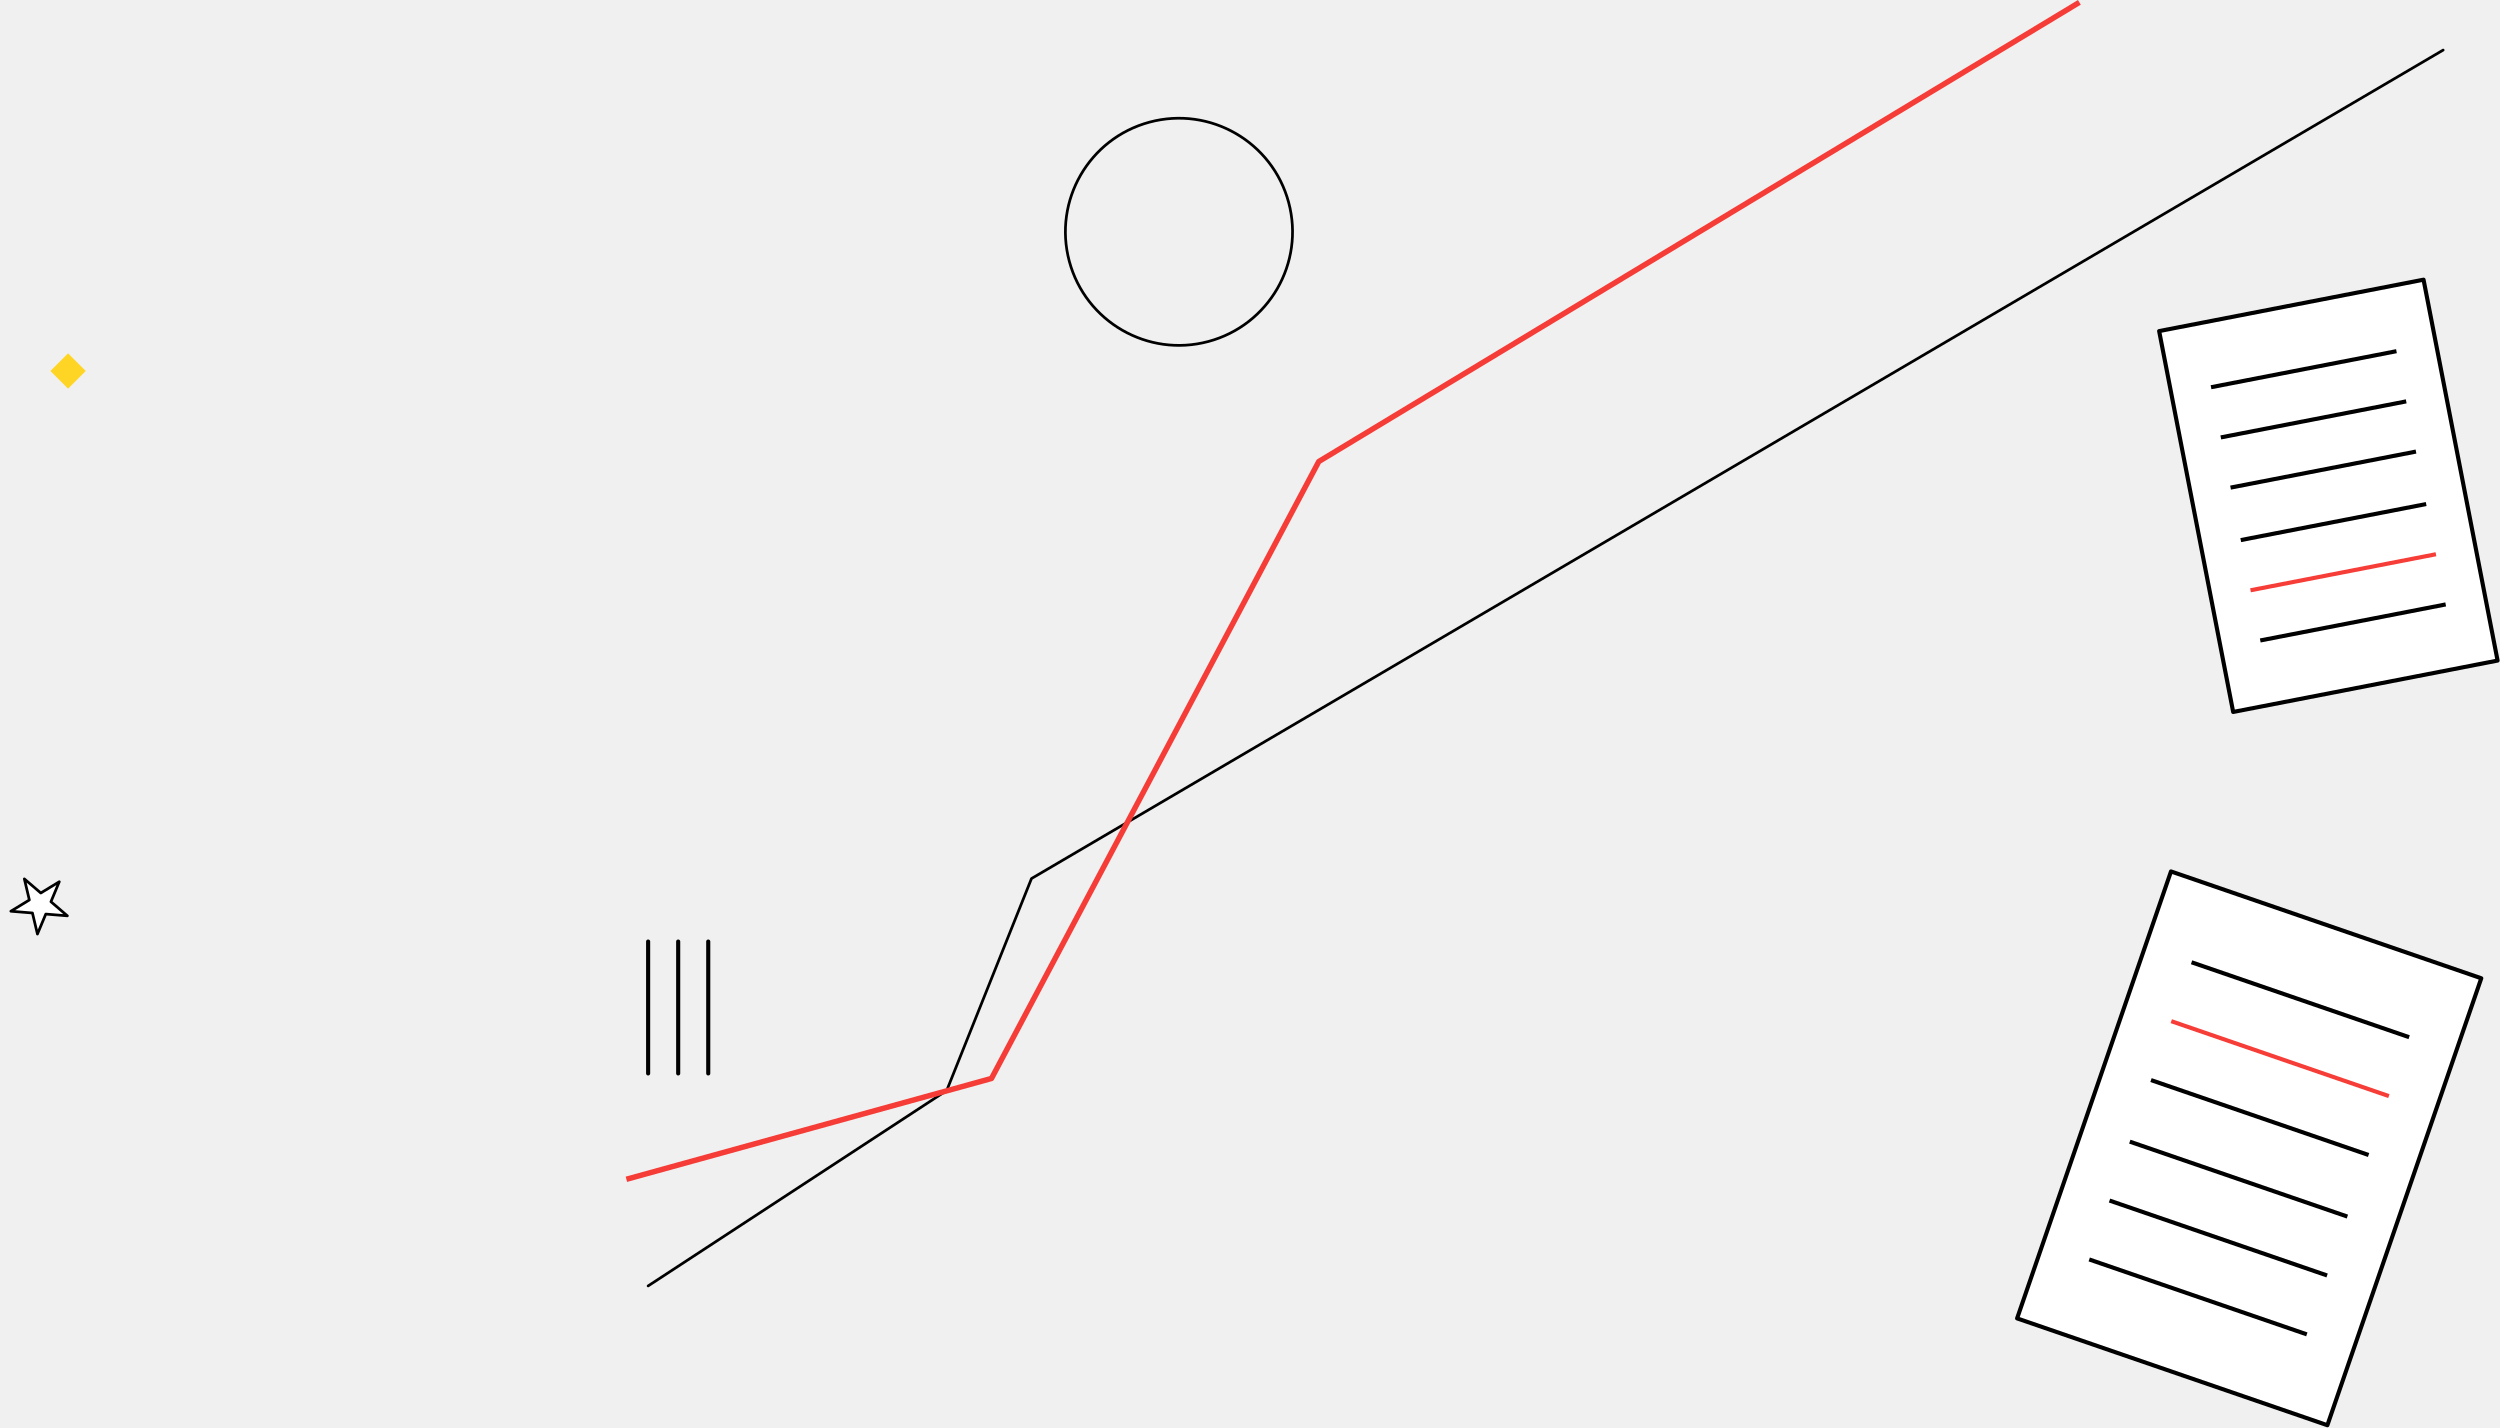
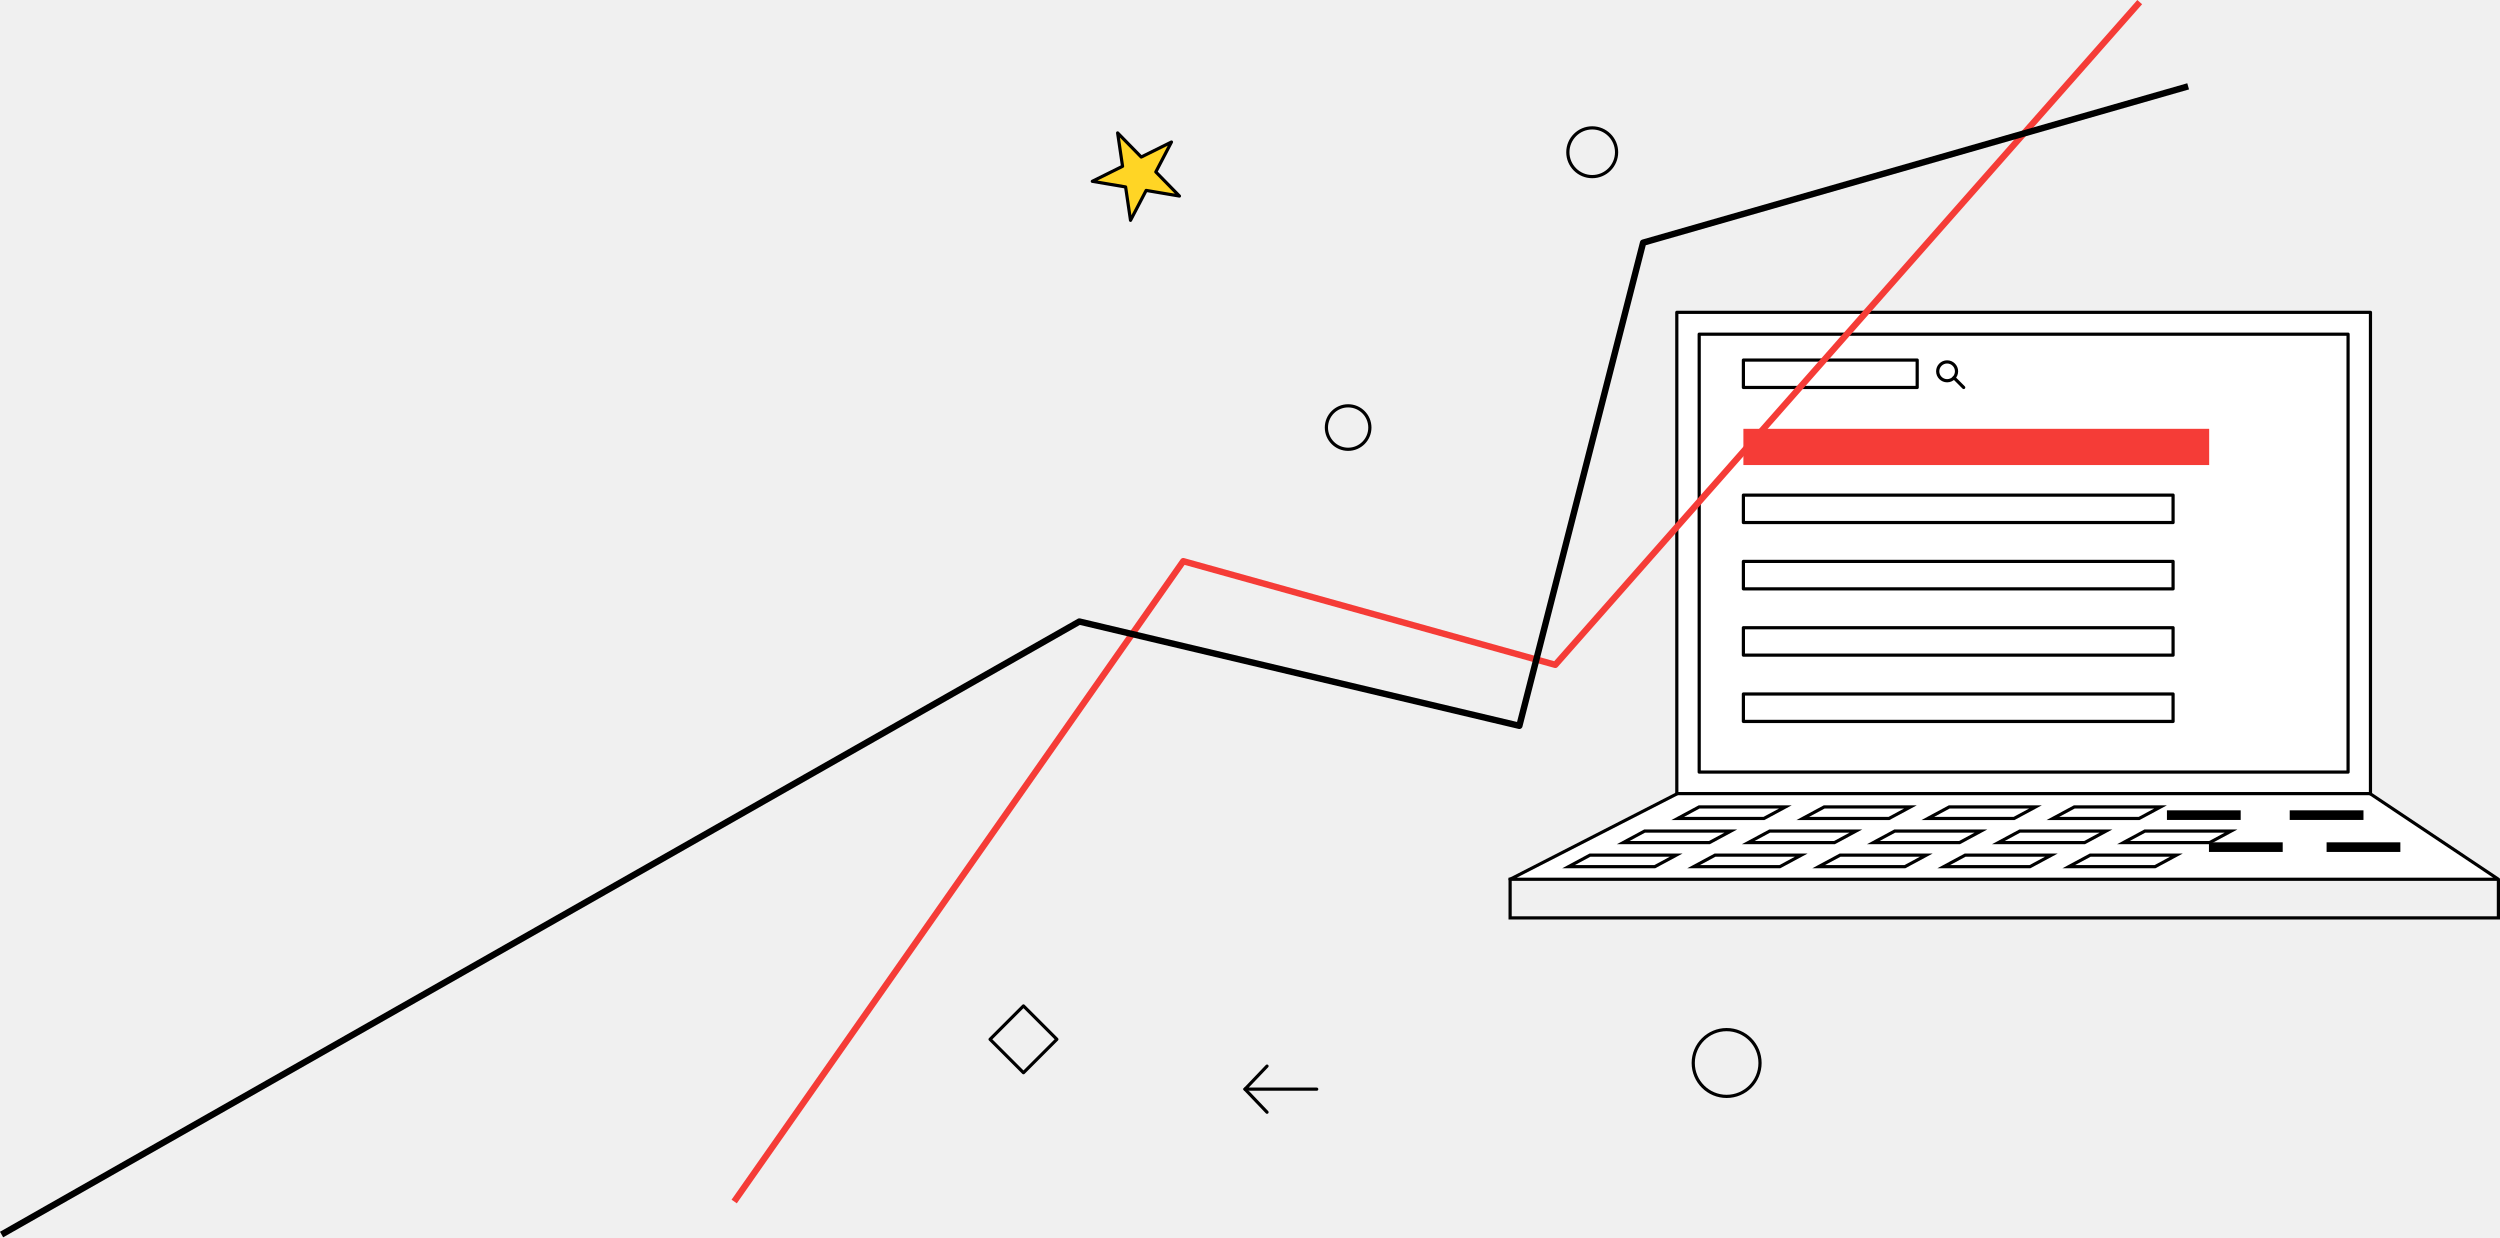
- <svg xmlns="http://www.w3.org/2000/svg" width="1822.804" height="1041.066" viewBox="0 0 1822.804 1041.066">
-   <g id="Group_213" data-name="Group 213" transform="translate(-169.289 36.514)">
-     <g id="Group_137" data-name="Group 137" transform="translate(2018.898 653.927) rotate(109)">
-       <path id="Path_1322" data-name="Path 1322" d="M67.139,18.984H411.791V-220.284H67.139Z" transform="translate(-32.368 251.102)" fill="#fff" stroke="#000" stroke-linecap="round" stroke-linejoin="round" stroke-width="3" fill-rule="evenodd" />
-       <path id="Path_1351" data-name="Path 1351" d="M62.061,216.768V48.978" transform="translate(30.454 17.578)" fill="none" stroke="#000" stroke-width="3" />
-       <path id="Path_1352" data-name="Path 1352" d="M62.061,216.768V48.978" transform="translate(75.873 17.578)" fill="none" stroke="#f63d37" stroke-width="3" />
-       <path id="Path_1353" data-name="Path 1353" d="M62.061,216.768V48.978" transform="translate(121.293 17.578)" fill="none" stroke="#000" stroke-width="3" />
-       <path id="Path_1354" data-name="Path 1354" d="M62.061,216.768V48.978" transform="translate(168.777 17.578)" fill="none" stroke="#000" stroke-width="3" />
-       <path id="Path_1355" data-name="Path 1355" d="M62.061,216.768V48.978" transform="translate(214.197 17.578)" fill="none" stroke="#000" stroke-width="3" />
-       <path id="Path_1356" data-name="Path 1356" d="M62.061,216.768V48.978" transform="translate(259.616 17.578)" fill="none" stroke="#000" stroke-width="3" />
+ <svg xmlns="http://www.w3.org/2000/svg" width="1559.303" height="771.751" viewBox="0 0 1559.303 771.751">
+   <g id="Group_213" data-name="Group 213" transform="translate(-610.697 -98.677)">
+     <g id="Component_61_1" data-name="Component 61 – 1" transform="translate(1228.229 178.434)">
+       <path id="Path_1007" data-name="Path 1007" d="M200.817,13.177,96.849,66.433H713.26L633.465,13.177V-287.18H200.817Z" transform="translate(227.511 402.24)" fill="#fff" stroke="#000" stroke-linecap="round" stroke-linejoin="round" stroke-width="2" fill-rule="evenodd" />
+       <path id="Path_1008" data-name="Path 1008" d="M136.4-4.132H541.119V-277.265H136.4Z" transform="translate(305.893 405.937)" fill="#fff" stroke="#000" stroke-linecap="round" stroke-linejoin="round" stroke-width="2" fill-rule="evenodd" />
+       <path id="Path_1009" data-name="Path 1009" d="M156.482-211.665H446.993v-22.6H156.482Z" transform="translate(313.379 421.969)" fill="#f53c37" fill-rule="evenodd" />
+       <path id="Path_1010" data-name="Path 1010" d="M156.482-187.034h268v-17.11h-268Z" transform="translate(313.379 433.2)" fill="#fff" stroke="#000" stroke-linecap="round" stroke-linejoin="round" stroke-width="2" fill-rule="evenodd" />
+       <path id="Path_1011" data-name="Path 1011" d="M156.482-248.394h108.4V-265.5h-108.4Z" transform="translate(313.379 410.322)" fill="rgba(0,0,0,0)" stroke="#000" stroke-linecap="round" stroke-linejoin="round" stroke-width="2" />
+       <path id="Path_1012" data-name="Path 1012" d="M156.482-156.914h268v-17.11h-268Z" transform="translate(313.379 444.429)" fill="#fff" stroke="#000" stroke-linecap="round" stroke-linejoin="round" stroke-width="2" fill-rule="evenodd" />
+       <path id="Path_1013" data-name="Path 1013" d="M156.482-126.794h268V-143.9h-268Z" transform="translate(313.379 455.66)" fill="#fff" stroke="#000" stroke-linecap="round" stroke-linejoin="round" stroke-width="2" fill-rule="evenodd" />
+       <path id="Path_1014" data-name="Path 1014" d="M156.482-96.674h268v-17.11h-268Z" transform="translate(313.379 466.89)" fill="#fff" stroke="#000" stroke-linecap="round" stroke-linejoin="round" stroke-width="2" fill-rule="evenodd" />
+       <path id="Path_1015" data-name="Path 1015" d="M383.429-228.033l13.742,14.381" transform="translate(-224.435 827.609)" fill="rgba(0,0,0,0)" stroke="#000" stroke-linecap="round" stroke-linejoin="round" stroke-width="2" />
+       <path id="Path_1016" data-name="Path 1016" d="M428.162-224.127H383.429l13.742-14.381" transform="translate(-224.435 823.704)" fill="rgba(0,0,0,0)" stroke="#000" stroke-linecap="round" stroke-linejoin="round" stroke-width="2" />
+       <path id="Path_1017" data-name="Path 1017" d="M250.633-264.665a5.876,5.876,0,0,1,5.873,5.873,5.876,5.876,0,0,1-5.873,5.873,5.876,5.876,0,0,1-5.874-5.873A5.876,5.876,0,0,1,250.633-264.665Z" transform="translate(346.294 410.635)" fill="rgba(0,0,0,0)" stroke="#000" stroke-linecap="round" stroke-linejoin="round" stroke-width="2" />
+       <path id="Path_1018" data-name="Path 1018" d="M252.153-257.456l6.061,6.061" transform="translate(349.05 413.323)" fill="rgba(0,0,0,0)" stroke="#000" stroke-linecap="round" stroke-linejoin="round" stroke-width="2" />
+       <path id="Path_1219" data-name="Path 1219" d="M97.423-290.9H530.7" transform="translate(330.274 706.138)" fill="none" stroke="#000" stroke-width="2" />
+       <line id="Line_40" data-name="Line 40" x2="46.005" transform="translate(734.03 428.664)" fill="none" stroke="#000" stroke-width="6" />
+       <line id="Line_43" data-name="Line 43" x2="46.005" transform="translate(760.235 448.617)" fill="none" stroke="#000" stroke-width="6" />
+       <line id="Line_41" data-name="Line 41" x2="46.005" transform="translate(810.613 428.664)" fill="none" stroke="#000" stroke-width="6" />
+       <line id="Line_42" data-name="Line 42" x2="46.005" transform="translate(833.615 448.617)" fill="none" stroke="#000" stroke-width="6" />
+       <path id="Path_1220" data-name="Path 1220" d="M643.089-275.725v24.086H26.677v-25.11" transform="translate(297.682 744.398)" fill="none" stroke="#000" stroke-width="2" />
+       <g id="Path_1304" data-name="Path 1304" transform="translate(442.03 422.531)" fill="#fff" stroke-linecap="round" stroke-linejoin="round">
+         <path d="M 40.664 8.192 L -13.115 8.192 L 0.252 1 L 54.031 1 L 40.664 8.192 Z" stroke="none" />
+         <path d="M 0.504 2 L -9.146 7.192 L 40.412 7.192 L 50.062 2 L 0.504 2 M -3.814697265625e-06 2.86102294921875e-06 L 58 2.86102294921875e-06 L 40.916 9.192 L -17.084 9.192 L -3.814697265625e-06 2.86102294921875e-06 Z" stroke="none" fill="#000" />
+       </g>
+       <g id="Path_1311" data-name="Path 1311" transform="translate(408.03 437.582)" fill="#fff" stroke-linecap="round" stroke-linejoin="round">
+         <path d="M 40.664 8.192 L -13.115 8.192 L 0.252 1 L 54.031 1 L 40.664 8.192 Z" stroke="none" />
+         <path d="M 0.504 2 L -9.146 7.192 L 40.412 7.192 L 50.062 2 L 0.504 2 M -3.814697265625e-06 2.86102294921875e-06 L 58 2.86102294921875e-06 L 40.916 9.192 L -17.084 9.192 L -3.814697265625e-06 2.86102294921875e-06 Z" stroke="none" fill="#000" />
+       </g>
+       <g id="Path_1315" data-name="Path 1315" transform="translate(373.945 452.597)" fill="#fff" stroke-linecap="round" stroke-linejoin="round">
+         <path d="M 40.664 8.192 L -13.115 8.192 L 0.252 1 L 54.031 1 L 40.664 8.192 Z" stroke="none" />
+         <path d="M 0.504 2 L -9.146 7.192 L 40.412 7.192 L 50.062 2 L 0.504 2 M -3.814697265625e-06 2.86102294921875e-06 L 58 2.86102294921875e-06 L 40.916 9.192 L -17.084 9.192 L -3.814697265625e-06 2.86102294921875e-06 Z" stroke="none" fill="#000" />
+       </g>
+       <g id="Path_1305" data-name="Path 1305" transform="translate(520.03 422.531)" fill="#fff" stroke-linecap="round" stroke-linejoin="round">
+         <path d="M 40.664 8.192 L -13.115 8.192 L 0.252 1 L 54.031 1 L 40.664 8.192 Z" stroke="none" />
+         <path d="M 0.504 2 L -9.146 7.192 L 40.412 7.192 L 50.062 2 L 0.504 2 M -3.814697265625e-06 2.86102294921875e-06 L 58 2.86102294921875e-06 L 40.916 9.192 L -17.084 9.192 L -3.814697265625e-06 2.86102294921875e-06 Z" stroke="none" fill="#000" />
+       </g>
+       <g id="Path_1310" data-name="Path 1310" transform="translate(486.03 437.582)" fill="#fff" stroke-linecap="round" stroke-linejoin="round">
+         <path d="M 40.664 8.192 L -13.115 8.192 L 0.252 1 L 54.031 1 L 40.664 8.192 Z" stroke="none" />
+         <path d="M 0.504 2 L -9.146 7.192 L 40.412 7.192 L 50.062 2 L 0.504 2 M -3.814697265625e-06 2.86102294921875e-06 L 58 2.86102294921875e-06 L 40.916 9.192 L -17.084 9.192 L -3.814697265625e-06 2.86102294921875e-06 Z" stroke="none" fill="#000" />
+       </g>
+       <g id="Path_1314" data-name="Path 1314" transform="translate(451.945 452.597)" fill="#fff" stroke-linecap="round" stroke-linejoin="round">
+         <path d="M 40.664 8.192 L -13.115 8.192 L 0.252 1 L 54.031 1 L 40.664 8.192 Z" stroke="none" />
+         <path d="M 0.504 2 L -9.146 7.192 L 40.412 7.192 L 50.062 2 L 0.504 2 M -3.814697265625e-06 2.86102294921875e-06 L 58 2.86102294921875e-06 L 40.916 9.192 L -17.084 9.192 L -3.814697265625e-06 2.86102294921875e-06 Z" stroke="none" fill="#000" />
+       </g>
+       <g id="Path_1306" data-name="Path 1306" transform="translate(598.03 422.531)" fill="#fff" stroke-linecap="round" stroke-linejoin="round">
+         <path d="M 40.664 8.192 L -13.115 8.192 L 0.252 1 L 54.031 1 L 40.664 8.192 Z" stroke="none" />
+         <path d="M 0.504 2 L -9.146 7.192 L 40.412 7.192 L 50.062 2 L 0.504 2 M -3.814697265625e-06 2.86102294921875e-06 L 58 2.86102294921875e-06 L 40.916 9.192 L -17.084 9.192 L -3.814697265625e-06 2.86102294921875e-06 Z" stroke="none" fill="#000" />
+       </g>
+       <g id="Path_1309" data-name="Path 1309" transform="translate(564.03 437.582)" fill="#fff" stroke-linecap="round" stroke-linejoin="round">
+         <path d="M 40.664 8.192 L -13.115 8.192 L 0.252 1 L 54.031 1 L 40.664 8.192 Z" stroke="none" />
+         <path d="M 0.504 2 L -9.146 7.192 L 40.412 7.192 L 50.062 2 L 0.504 2 M -3.814697265625e-06 2.86102294921875e-06 L 58 2.86102294921875e-06 L 40.916 9.192 L -17.084 9.192 L -3.814697265625e-06 2.86102294921875e-06 Z" stroke="none" fill="#000" />
+       </g>
+       <g id="Path_1313" data-name="Path 1313" transform="translate(529.945 452.597)" fill="#fff" stroke-linecap="round" stroke-linejoin="round">
+         <path d="M 40.664 8.192 L -13.115 8.192 L 0.252 1 L 54.031 1 L 40.664 8.192 Z" stroke="none" />
+         <path d="M 0.504 2 L -9.146 7.192 L 40.412 7.192 L 50.062 2 L 0.504 2 M -3.814697265625e-06 2.86102294921875e-06 L 58 2.86102294921875e-06 L 40.916 9.192 L -17.084 9.192 L -3.814697265625e-06 2.86102294921875e-06 Z" stroke="none" fill="#000" />
+       </g>
+       <g id="Path_1307" data-name="Path 1307" transform="translate(676.03 422.531)" fill="#fff" stroke-linecap="round" stroke-linejoin="round">
+         <path d="M 40.664 8.192 L -13.115 8.192 L 0.252 1 L 54.031 1 L 40.664 8.192 Z" stroke="none" />
+         <path d="M 0.504 2 L -9.146 7.192 L 40.412 7.192 L 50.062 2 L 0.504 2 M -3.814697265625e-06 2.86102294921875e-06 L 58 2.86102294921875e-06 L 40.916 9.192 L -17.084 9.192 L -3.814697265625e-06 2.86102294921875e-06 Z" stroke="none" fill="#000" />
+       </g>
+       <g id="Path_1308" data-name="Path 1308" transform="translate(642.03 437.582)" fill="#fff" stroke-linecap="round" stroke-linejoin="round">
+         <path d="M 40.664 8.192 L -13.115 8.192 L 0.252 1 L 54.031 1 L 40.664 8.192 Z" stroke="none" />
+         <path d="M 0.504 2 L -9.146 7.192 L 40.412 7.192 L 50.062 2 L 0.504 2 M -3.814697265625e-06 2.86102294921875e-06 L 58 2.86102294921875e-06 L 40.916 9.192 L -17.084 9.192 L -3.814697265625e-06 2.86102294921875e-06 Z" stroke="none" fill="#000" />
+       </g>
+       <g id="Path_1363" data-name="Path 1363" transform="translate(720.03 437.582)" fill="#fff" stroke-linecap="round" stroke-linejoin="round">
+         <path d="M 40.664 8.192 L -13.115 8.192 L 0.252 1 L 54.031 1 L 40.664 8.192 Z" stroke="none" />
+         <path d="M 0.504 2 L -9.146 7.192 L 40.412 7.192 L 50.062 2 L 0.504 2 M -3.814697265625e-06 2.86102294921875e-06 L 58 2.86102294921875e-06 L 40.916 9.192 L -17.084 9.192 L -3.814697265625e-06 2.86102294921875e-06 Z" stroke="none" fill="#000" />
+       </g>
+       <g id="Path_1312" data-name="Path 1312" transform="translate(607.945 452.597)" fill="#fff" stroke-linecap="round" stroke-linejoin="round">
+         <path d="M 40.664 8.192 L -13.115 8.192 L 0.252 1 L 54.031 1 L 40.664 8.192 Z" stroke="none" />
+         <path d="M 0.504 2 L -9.146 7.192 L 40.412 7.192 L 50.062 2 L 0.504 2 M -3.814697265625e-06 2.86102294921875e-06 L 58 2.86102294921875e-06 L 40.916 9.192 L -17.084 9.192 L -3.814697265625e-06 2.86102294921875e-06 Z" stroke="none" fill="#000" />
+       </g>
+       <g id="Path_1316" data-name="Path 1316" transform="translate(685.945 452.597)" fill="#fff" stroke-linecap="round" stroke-linejoin="round">
+         <path d="M 40.664 8.192 L -13.115 8.192 L 0.252 1 L 54.031 1 L 40.664 8.192 Z" stroke="none" />
+         <path d="M 0.504 2 L -9.146 7.192 L 40.412 7.192 L 50.062 2 L 0.504 2 M -3.814697265625e-06 2.86102294921875e-06 L 58 2.86102294921875e-06 L 40.916 9.192 L -17.084 9.192 L -3.814697265625e-06 2.86102294921875e-06 Z" stroke="none" fill="#000" />
+       </g>
+       <path id="Path_1364" data-name="Path 1364" d="M70.026-46.884a15.21,15.21,0,0,1,15.2,15.2,15.21,15.21,0,0,1-15.2,15.2,15.21,15.21,0,0,1-15.2-15.2A15.21,15.21,0,0,1,70.026-46.884Z" transform="translate(305.543 46.884)" fill="none" stroke="#000" stroke-linecap="round" stroke-linejoin="round" stroke-width="2" />
+       <path id="Path_1365" data-name="Path 1365" d="M97.011-57.383,76.183-78.21,55.356-57.383,76.183-36.555Z" transform="translate(-55.356 625.871)" fill="rgba(0,0,0,0)" stroke="#000" stroke-linecap="round" stroke-linejoin="round" stroke-width="2" />
+       <path id="Path_1366" data-name="Path 1366" d="M244.029-360.542a13.563,13.563,0,0,1,13.557,13.557,13.563,13.563,0,0,1-13.557,13.556,13.563,13.563,0,0,1-13.557-13.556A13.563,13.563,0,0,1,244.029-360.542Z" transform="translate(-20.701 533.903)" fill="rgba(0,0,0,0)" stroke="#000" stroke-linecap="round" stroke-linejoin="round" stroke-width="2" />
+       <path id="Path_1367" data-name="Path 1367" d="M462.395-46.884a20.838,20.838,0,0,1,20.828,20.828A20.838,20.838,0,0,1,462.395-5.228a20.838,20.838,0,0,1-20.828-20.828A20.838,20.838,0,0,1,462.395-46.884Z" transform="translate(-2.99 609.319)" fill="rgba(0,0,0,0)" stroke="#000" stroke-linecap="round" stroke-linejoin="round" stroke-width="2" />
+       <path id="Path_1368" data-name="Path 1368" d="M28.872-255.558,43.6-240.518l18.855-9.359L52.7-231.223l14.728,15.04-20.755-3.511L36.923-201.04l-3.075-20.824-20.755-3.51,18.855-9.36Z" transform="translate(50.679 258.703)" fill="#ffd525" stroke="#000" stroke-linecap="round" stroke-linejoin="round" stroke-width="2" />
    </g>
-     <g id="Group_129" data-name="Group 129" transform="translate(1959.971 127.397) rotate(79)">
-       <path id="Path_1322-2" data-name="Path 1322" d="M67.139-23.883H350.044v-196.4H67.139Z" transform="translate(-32.368 251.102)" fill="#fff" stroke="#000" stroke-linecap="round" stroke-linejoin="round" stroke-width="3" fill-rule="evenodd" />
-       <path id="Path_1351-2" data-name="Path 1351" d="M62.061,186.707V48.978" transform="translate(20.109 11.176)" fill="none" stroke="#000" stroke-width="3" />
-       <path id="Path_1352-2" data-name="Path 1352" d="M62.061,186.707V48.978" transform="translate(57.391 11.176)" fill="none" stroke="#000" stroke-width="3" />
-       <path id="Path_1353-2" data-name="Path 1353" d="M62.061,186.707V48.978" transform="translate(94.673 11.176)" fill="none" stroke="#000" stroke-width="3" />
-       <path id="Path_1354-2" data-name="Path 1354" d="M62.061,186.707V48.978" transform="translate(133.65 11.176)" fill="none" stroke="#000" stroke-width="3" />
-       <path id="Path_1355-2" data-name="Path 1355" d="M62.061,186.707V48.978" transform="translate(170.932 11.176)" fill="none" stroke="#f63d37" stroke-width="3" />
-       <path id="Path_1356-2" data-name="Path 1356" d="M62.061,186.707V48.978" transform="translate(208.214 11.176)" fill="none" stroke="#000" stroke-width="3" />
-     </g>
-     <path id="Path_1349" data-name="Path 1349" d="M429.414-102.168l-13.146-8.75-12.384,9.8,4.26-15.207L395-125.077l15.779-.648,4.26-15.207,5.492,14.806,15.779-.647-12.384,9.8Z" transform="translate(-187.144 426.389) rotate(43)" fill="#fff" stroke="#000" stroke-linecap="round" stroke-linejoin="round" stroke-width="2" fill-rule="evenodd" />
-     <path id="Path_1056" data-name="Path 1056" d="M335.841,265.252l217.714-142.5L615.362-31.771,1644.621-635.819" transform="translate(306.016 635.819)" fill="none" stroke="#000" stroke-linecap="round" stroke-linejoin="round" stroke-width="2" />
-     <path id="Path_1057" data-name="Path 1057" d="M146.064,338.568l266.2-73.5L650.907-184.759l554.557-334.794" transform="translate(479.936 484.751)" fill="none" stroke="#f53c37" stroke-linejoin="round" stroke-width="4" />
-     <path id="Path_1333" data-name="Path 1333" d="M524.353-46.884A82.785,82.785,0,1,1,441.567,35.9,82.825,82.825,0,0,1,524.353-46.884Z" transform="matrix(0.966, -0.259, 0.259, 0.966, 513.075, 233.63)" fill="rgba(0,0,0,0)" stroke="#000" stroke-linecap="round" stroke-linejoin="round" stroke-width="2" />
-     <path id="Path_1350" data-name="Path 1350" d="M81.161-65.307l-12.9-12.9-12.9,12.9,12.9,12.9Z" transform="translate(150.645 299.293)" fill="#ffd525" />
-     <g id="Group_136" data-name="Group 136" transform="translate(-1084.878 -26)">
-       <path id="Path_1357" data-name="Path 1357" d="M0,0H96.148" transform="translate(1770.561 675.995) rotate(90)" fill="none" stroke="#000" stroke-linecap="round" stroke-linejoin="round" stroke-width="3" />
-       <path id="Path_1358" data-name="Path 1358" d="M0,0H96.148" transform="translate(1748.647 675.995) rotate(90)" fill="none" stroke="#000" stroke-linecap="round" stroke-linejoin="round" stroke-width="3" />
-       <path id="Path_1359" data-name="Path 1359" d="M0,0H96.148" transform="translate(1726.734 675.995) rotate(90)" fill="none" stroke="#000" stroke-linecap="round" stroke-linejoin="round" stroke-width="3" />
-     </g>
+     <path id="Path_1057" data-name="Path 1057" d="M-55.936,476.431l280.1-399.386,232.049,64.641L820.724-271.656" transform="translate(1124.555 371.656)" fill="none" stroke="#f53c37" stroke-linejoin="round" stroke-width="4" />
+     <path id="Path_1221" data-name="Path 1221" d="M-344.25,459.392,327.983,77.044l274.431,65.034,77.192-301.336,339.95-97.515" transform="translate(955.936 409.298)" fill="none" stroke="#000" stroke-linejoin="round" stroke-width="4" />
  </g>
</svg>
